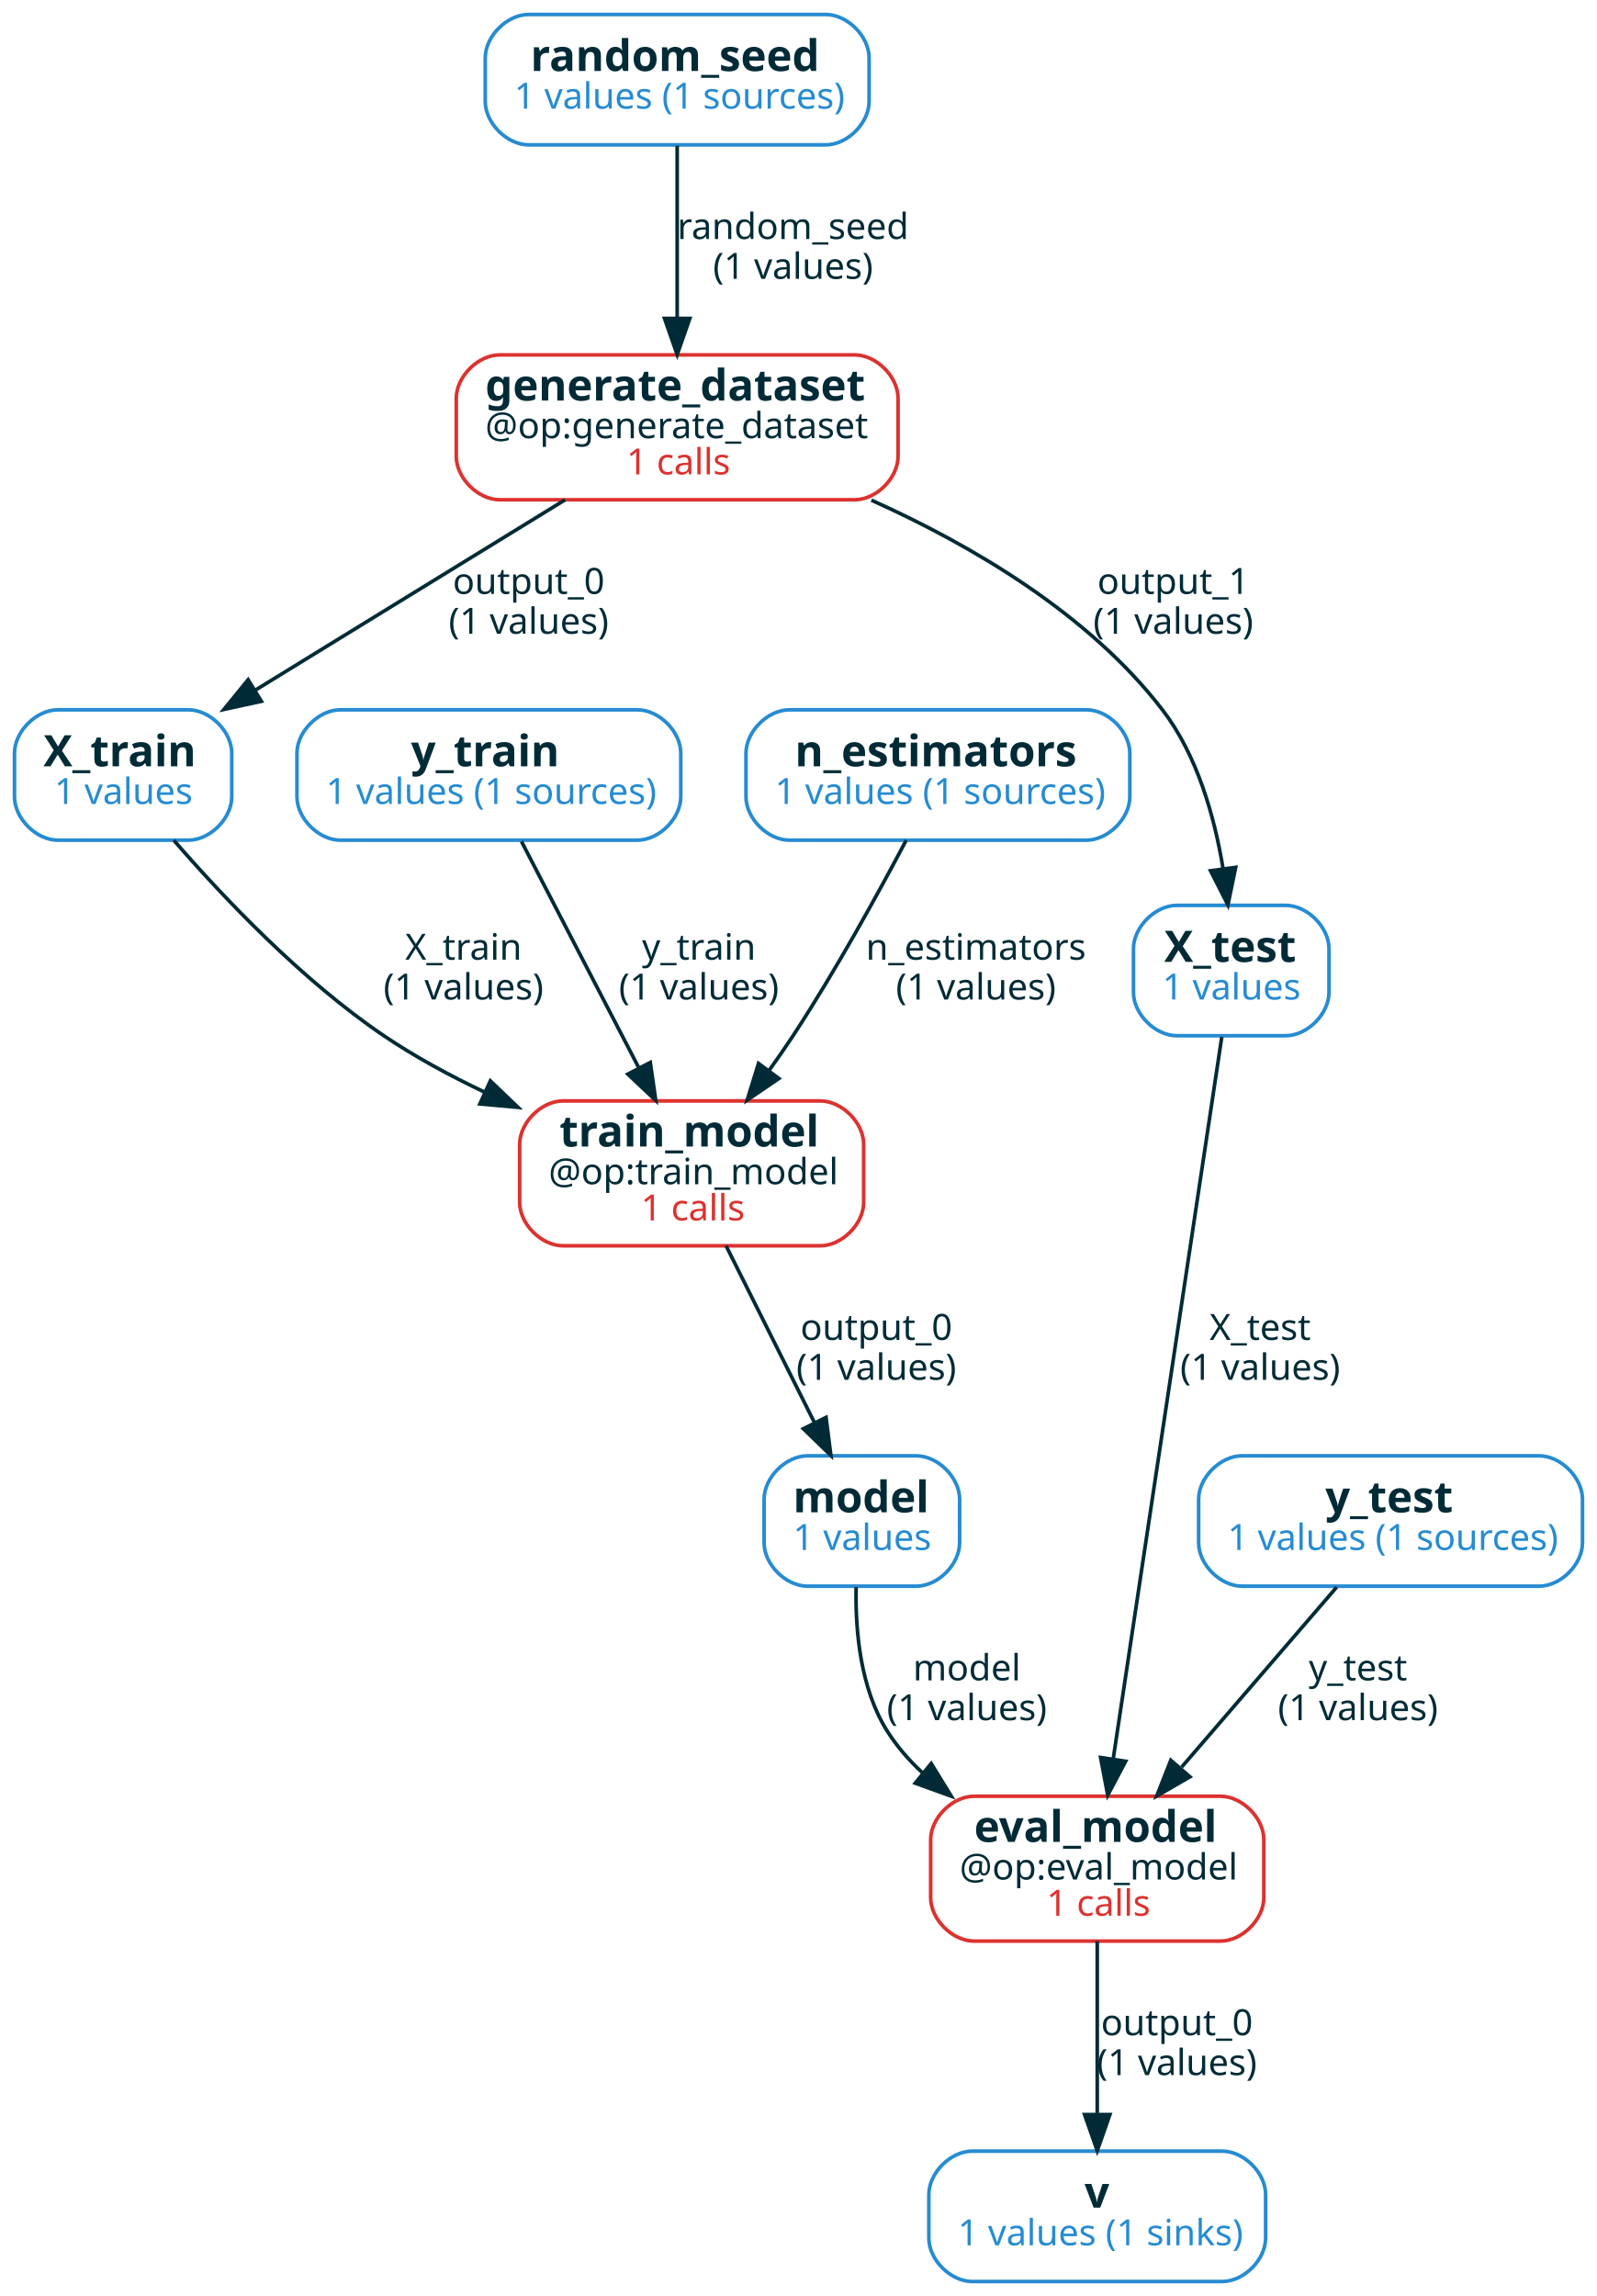
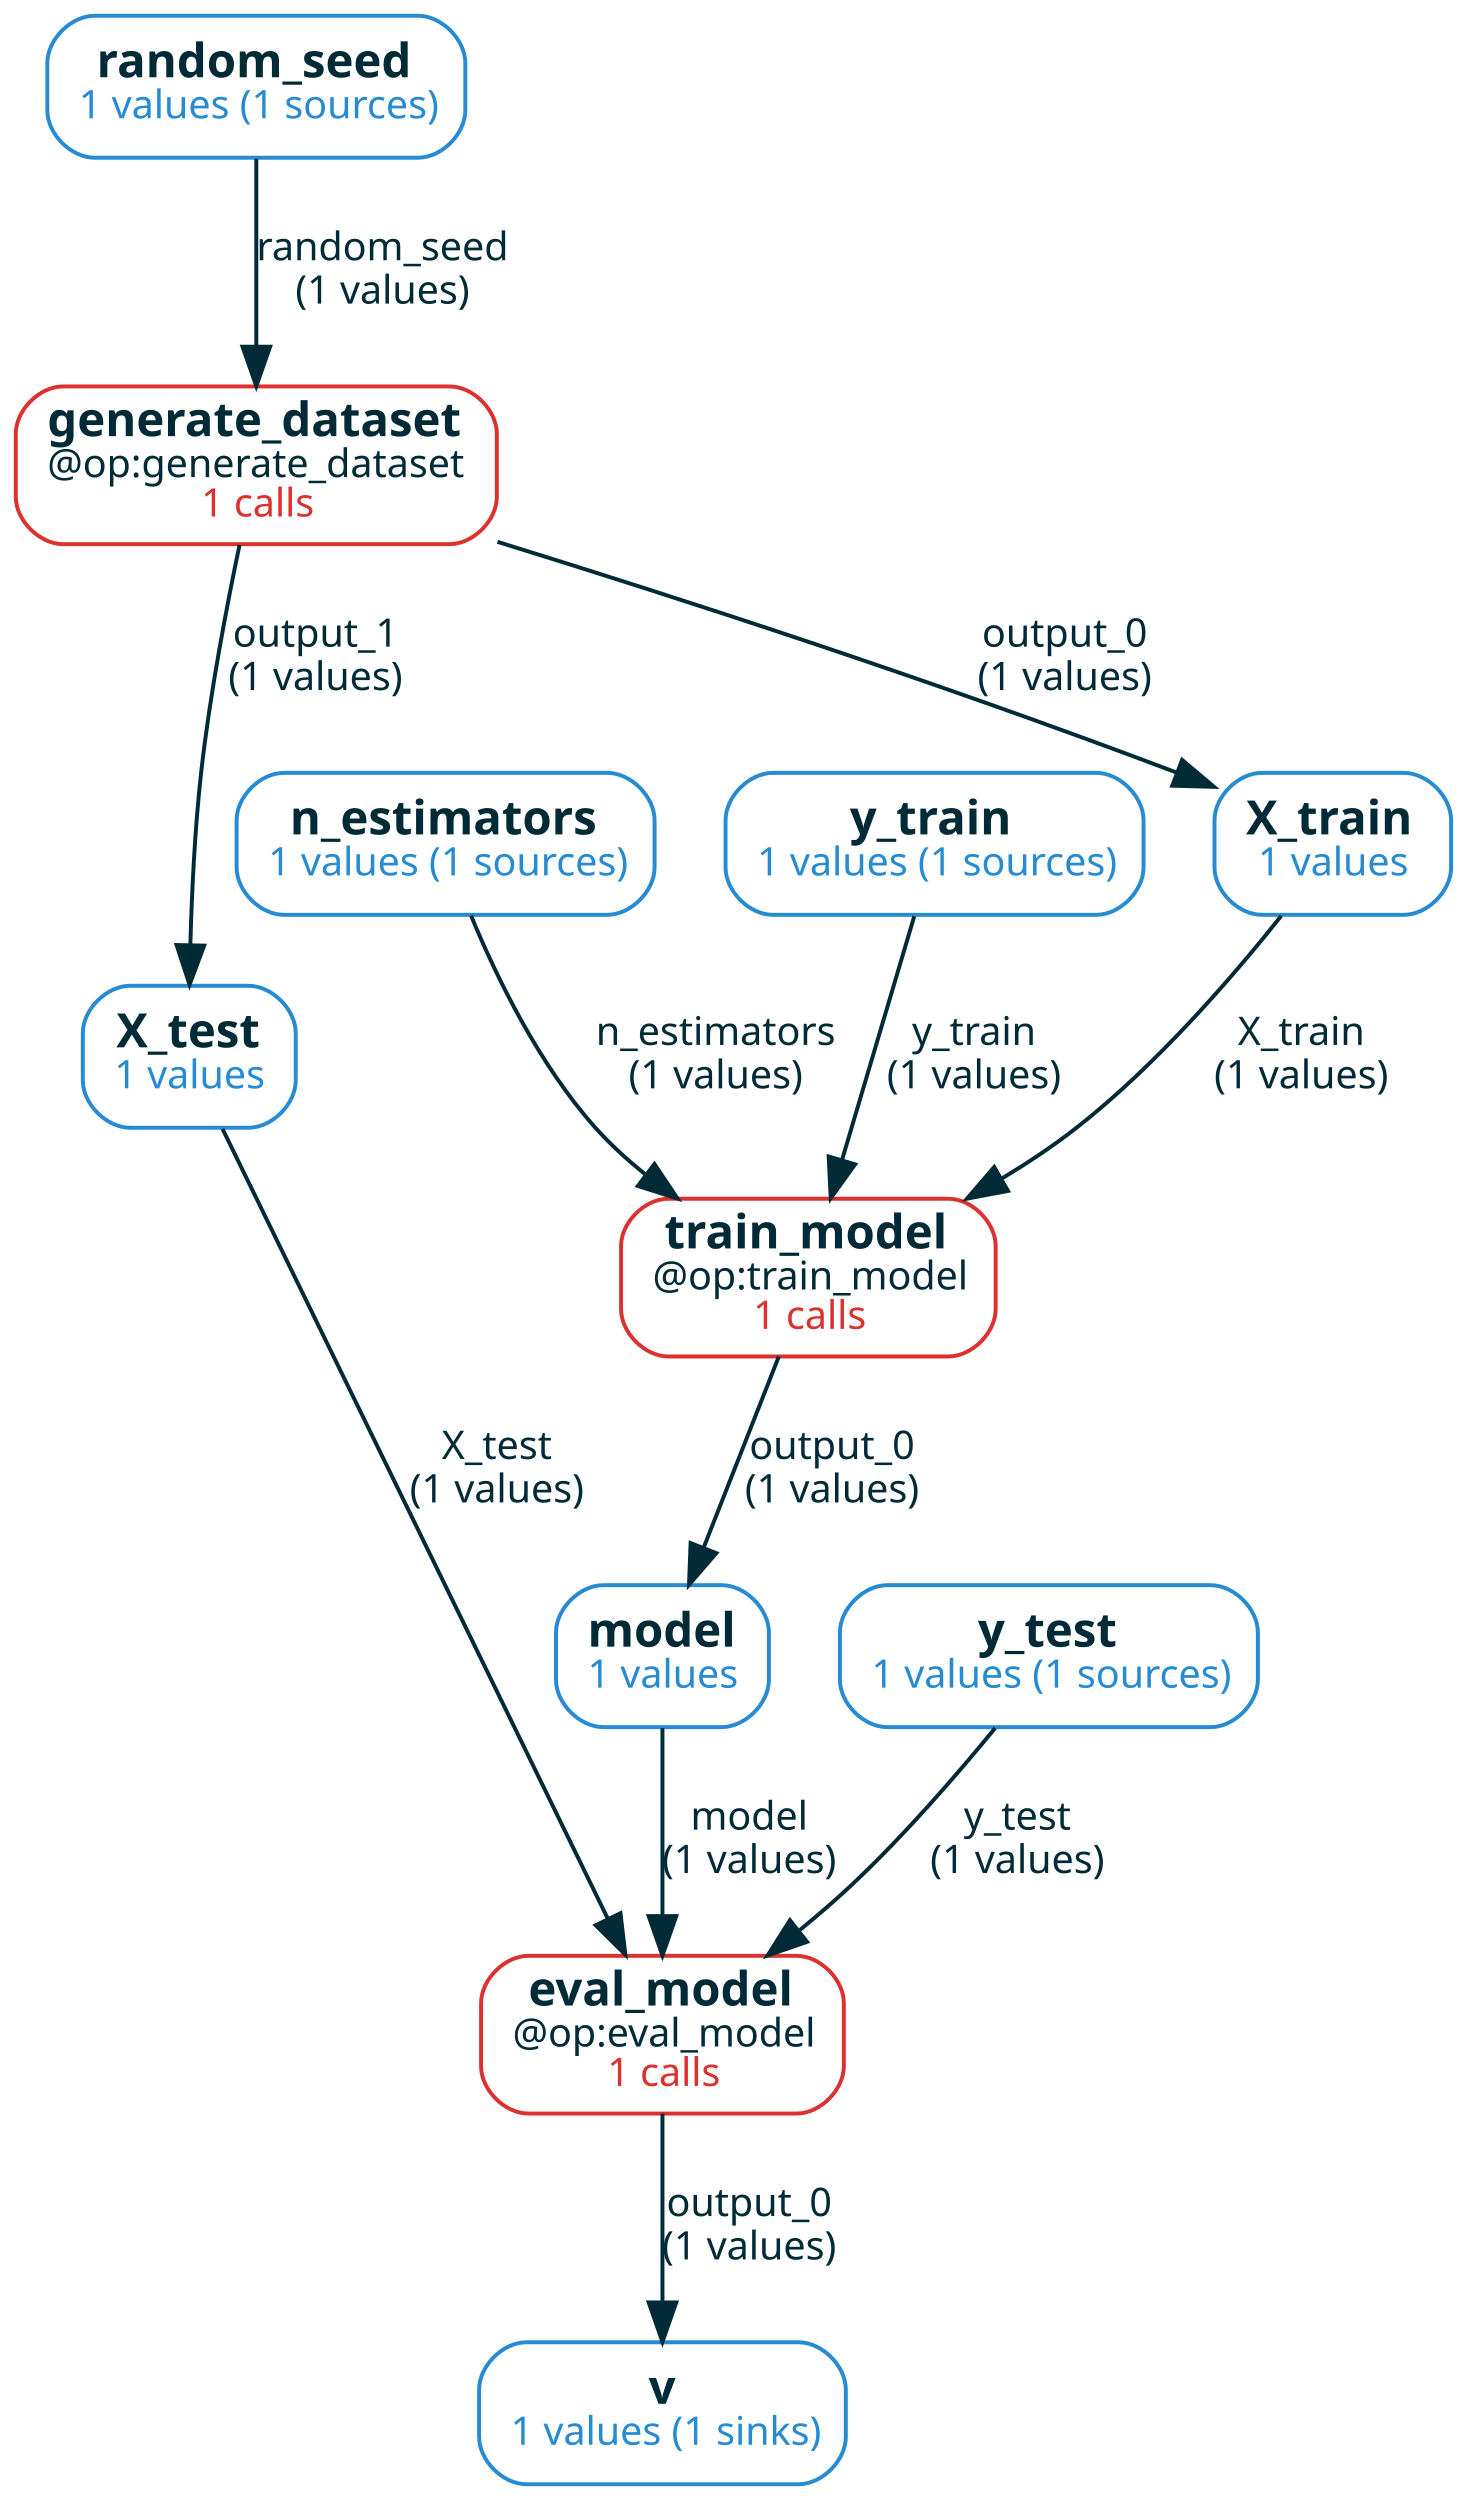
- <svg xmlns="http://www.w3.org/2000/svg" width="441pt" height="634pt" viewBox="0.00 0.00 441.00 634.00">
+ <svg xmlns="http://www.w3.org/2000/svg" width="372pt" height="634pt" viewBox="0.00 0.00 372.00 634.00">
  <g id="graph0" class="graph" transform="scale(1 1) rotate(0) translate(4 630)">
-     <polygon fill="white" stroke="transparent" points="-4,4 -4,-630 437,-630 437,4 -4,4" />
+     <polygon fill="white" stroke="transparent" points="-4,4 -4,-630 368,-630 368,4 -4,4" />
    <g id="node1" class="node">
-       <path fill="none" stroke="#268bd2" d="M172,-434C172,-434 90,-434 90,-434 84,-434 78,-428 78,-422 78,-422 78,-410 78,-410 78,-404 84,-398 90,-398 90,-398 172,-398 172,-398 178,-398 184,-404 184,-410 184,-410 184,-422 184,-422 184,-428 178,-434 172,-434" />
-       <text text-anchor="start" x="109.5" y="-418.4" font-family="RobotoMono" font-weight="bold" font-size="12.00" fill="#002b36">y_train</text>
-       <text text-anchor="start" x="86" y="-408" font-family="RobotoMono" font-size="10.00" fill="#268bd2">1 values (1 sources)</text>
+       <path fill="none" stroke="#268bd2" d="M102,-626C102,-626 20,-626 20,-626 14,-626 8,-620 8,-614 8,-614 8,-602 8,-602 8,-596 14,-590 20,-590 20,-590 102,-590 102,-590 108,-590 114,-596 114,-602 114,-602 114,-614 114,-614 114,-620 108,-626 102,-626" />
+       <text text-anchor="start" x="20.5" y="-610.4" font-family="RobotoMono" font-weight="bold" font-size="12.00" fill="#002b36">random_seed</text>
+       <text text-anchor="start" x="16" y="-600" font-family="RobotoMono" font-size="10.00" fill="#268bd2">1 values (1 sources)</text>
+     </g>
+     <g id="node9" class="node">
+       <path fill="none" stroke="#dc322f" d="M110,-532C110,-532 12,-532 12,-532 6,-532 0,-526 0,-520 0,-520 0,-504 0,-504 0,-498 6,-492 12,-492 12,-492 110,-492 110,-492 116,-492 122,-498 122,-504 122,-504 122,-520 122,-520 122,-526 116,-532 110,-532" />
+       <text text-anchor="start" x="8" y="-519.4" font-family="RobotoMono" font-weight="bold" font-size="12.00" fill="#002b36">generate_dataset</text>
+       <text text-anchor="start" x="8" y="-509" font-family="RobotoMono" font-size="10.00" fill="#002b36">@op:generate_dataset</text>
+       <text text-anchor="start" x="47" y="-499" font-family="RobotoMono" font-size="10.00" fill="#dc322f">1 calls</text>
+     </g>
+     <g id="edge7" class="edge">
+       <path fill="none" stroke="#002b36" d="M61,-589.76C61,-576.5 61,-557.86 61,-542.27" />
+       <polygon fill="#002b36" stroke="#002b36" points="64.5,-542.07 61,-532.07 57.5,-542.07 64.5,-542.07" />
+       <text text-anchor="middle" x="93" y="-564" font-family="RobotoMono" font-size="10.00" fill="#002b36">random_seed</text>
+       <text text-anchor="middle" x="93" y="-553" font-family="RobotoMono" font-size="10.00" fill="#002b36">(1 values)</text>
+     </g>
+     <g id="node2" class="node">
+       <path fill="none" stroke="#268bd2" d="M198.5,-36C198.5,-36 129.5,-36 129.5,-36 123.5,-36 117.5,-30 117.5,-24 117.5,-24 117.5,-12 117.5,-12 117.5,-6 123.5,0 129.5,0 129.5,0 198.5,0 198.5,0 204.5,0 210.5,-6 210.5,-12 210.5,-12 210.5,-24 210.5,-24 210.5,-30 204.5,-36 198.5,-36" />
+       <text text-anchor="start" x="160.5" y="-20.4" font-family="RobotoMono" font-weight="bold" font-size="12.00" fill="#002b36">v</text>
+       <text text-anchor="start" x="125.5" y="-10" font-family="RobotoMono" font-size="10.00" fill="#268bd2">1 values (1 sinks)</text>
+     </g>
+     <g id="node3" class="node">
+       <path fill="none" stroke="#268bd2" d="M352,-434C352,-434 316,-434 316,-434 310,-434 304,-428 304,-422 304,-422 304,-410 304,-410 304,-404 310,-398 316,-398 316,-398 352,-398 352,-398 358,-398 364,-404 364,-410 364,-410 364,-422 364,-422 364,-428 358,-434 352,-434" />
+       <text text-anchor="start" x="312" y="-418.4" font-family="RobotoMono" font-weight="bold" font-size="12.00" fill="#002b36">X_train</text>
+       <text text-anchor="start" x="315" y="-408" font-family="RobotoMono" font-size="10.00" fill="#268bd2">1 values</text>
+     </g>
+     <g id="node11" class="node">
+       <path fill="none" stroke="#dc322f" d="M236.5,-326C236.5,-326 165.5,-326 165.5,-326 159.5,-326 153.5,-320 153.5,-314 153.5,-314 153.5,-298 153.5,-298 153.5,-292 159.5,-286 165.5,-286 165.5,-286 236.5,-286 236.5,-286 242.5,-286 248.5,-292 248.5,-298 248.5,-298 248.5,-314 248.5,-314 248.5,-320 242.5,-326 236.5,-326" />
+       <text text-anchor="start" x="164.5" y="-313.4" font-family="RobotoMono" font-weight="bold" font-size="12.00" fill="#002b36">train_model</text>
+       <text text-anchor="start" x="161.5" y="-303" font-family="RobotoMono" font-size="10.00" fill="#002b36">@op:train_model</text>
+       <text text-anchor="start" x="187" y="-293" font-family="RobotoMono" font-size="10.00" fill="#dc322f">1 calls</text>
+     </g>
+     <g id="edge10" class="edge">
+       <path fill="none" stroke="#002b36" d="M320.92,-397.72C308.67,-382.33 289.27,-359.86 269,-344 263.18,-339.45 256.72,-335.14 250.17,-331.19" />
+       <polygon fill="#002b36" stroke="#002b36" points="251.63,-327.99 241.22,-326.02 248.13,-334.05 251.63,-327.99" />
+       <text text-anchor="middle" x="326" y="-365" font-family="RobotoMono" font-size="10.00" fill="#002b36">X_train</text>
+       <text text-anchor="middle" x="326" y="-354" font-family="RobotoMono" font-size="10.00" fill="#002b36">(1 values)</text>
+     </g>
+     <g id="node4" class="node">
+       <path fill="none" stroke="#268bd2" d="M150,-434C150,-434 68,-434 68,-434 62,-434 56,-428 56,-422 56,-422 56,-410 56,-410 56,-404 62,-398 68,-398 68,-398 150,-398 150,-398 156,-398 162,-404 162,-410 162,-410 162,-422 162,-422 162,-428 156,-434 150,-434" />
+       <text text-anchor="start" x="69.5" y="-418.4" font-family="RobotoMono" font-weight="bold" font-size="12.00" fill="#002b36">n_estimators</text>
+       <text text-anchor="start" x="64" y="-408" font-family="RobotoMono" font-size="10.00" fill="#268bd2">1 values (1 sources)</text>
+     </g>
+     <g id="edge9" class="edge">
+       <path fill="none" stroke="#002b36" d="M115.45,-397.8C121.8,-382.47 132.63,-360.03 147,-344 150.75,-339.82 155.05,-335.88 159.57,-332.24" />
+       <polygon fill="#002b36" stroke="#002b36" points="161.96,-334.82 167.85,-326.02 157.75,-329.23 161.96,-334.82" />
+       <text text-anchor="middle" x="177.5" y="-365" font-family="RobotoMono" font-size="10.00" fill="#002b36">n_estimators</text>
+       <text text-anchor="middle" x="177.5" y="-354" font-family="RobotoMono" font-size="10.00" fill="#002b36">(1 values)</text>
+     </g>
+     <g id="node5" class="node">
+       <path fill="none" stroke="#268bd2" d="M59,-380C59,-380 29,-380 29,-380 23,-380 17,-374 17,-368 17,-368 17,-356 17,-356 17,-350 23,-344 29,-344 29,-344 59,-344 59,-344 65,-344 71,-350 71,-356 71,-356 71,-368 71,-368 71,-374 65,-380 59,-380" />
+       <text text-anchor="start" x="25.5" y="-364.4" font-family="RobotoMono" font-weight="bold" font-size="12.00" fill="#002b36">X_test</text>
+       <text text-anchor="start" x="25" y="-354" font-family="RobotoMono" font-size="10.00" fill="#268bd2">1 values</text>
    </g>
    <g id="node10" class="node">
-       <path fill="none" stroke="#dc322f" d="M222.5,-326C222.5,-326 151.5,-326 151.5,-326 145.5,-326 139.5,-320 139.5,-314 139.5,-314 139.5,-298 139.5,-298 139.5,-292 145.5,-286 151.5,-286 151.5,-286 222.5,-286 222.5,-286 228.5,-286 234.5,-292 234.5,-298 234.5,-298 234.5,-314 234.5,-314 234.5,-320 228.5,-326 222.5,-326" />
-       <text text-anchor="start" x="150.5" y="-313.4" font-family="RobotoMono" font-weight="bold" font-size="12.00" fill="#002b36">train_model</text>
-       <text text-anchor="start" x="147.5" y="-303" font-family="RobotoMono" font-size="10.00" fill="#002b36">@op:train_model</text>
-       <text text-anchor="start" x="173" y="-293" font-family="RobotoMono" font-size="10.00" fill="#dc322f">1 calls</text>
+       <path fill="none" stroke="#dc322f" d="M198,-134C198,-134 130,-134 130,-134 124,-134 118,-128 118,-122 118,-122 118,-106 118,-106 118,-100 124,-94 130,-94 130,-94 198,-94 198,-94 204,-94 210,-100 210,-106 210,-106 210,-122 210,-122 210,-128 204,-134 198,-134" />
+       <text text-anchor="start" x="130" y="-121.4" font-family="RobotoMono" font-weight="bold" font-size="12.00" fill="#002b36">eval_model</text>
+       <text text-anchor="start" x="126" y="-111" font-family="RobotoMono" font-size="10.00" fill="#002b36">@op:eval_model</text>
+       <text text-anchor="start" x="150" y="-101" font-family="RobotoMono" font-size="10.00" fill="#dc322f">1 calls</text>
    </g>
-     <g id="edge10" class="edge">
-       <path fill="none" stroke="#002b36" d="M140,-397.65C148.75,-380.76 162.2,-354.83 172.47,-335.02" />
-       <polygon fill="#002b36" stroke="#002b36" points="175.58,-336.62 177.08,-326.13 169.37,-333.4 175.58,-336.62" />
-       <text text-anchor="middle" x="189" y="-365" font-family="RobotoMono" font-size="10.00" fill="#002b36">y_train</text>
-       <text text-anchor="middle" x="189" y="-354" font-family="RobotoMono" font-size="10.00" fill="#002b36">(1 values)</text>
+     <g id="edge4" class="edge">
+       <path fill="none" stroke="#002b36" d="M52.44,-343.7C72.84,-301.89 124.99,-194.98 150.09,-143.52" />
+       <polygon fill="#002b36" stroke="#002b36" points="153.35,-144.82 154.59,-134.29 147.06,-141.75 153.35,-144.82" />
+       <text text-anchor="middle" x="122" y="-260" font-family="RobotoMono" font-size="10.00" fill="#002b36">X_test</text>
+       <text text-anchor="middle" x="122" y="-249" font-family="RobotoMono" font-size="10.00" fill="#002b36">(1 values)</text>
    </g>
-     <g id="node2" class="node">
-       <path fill="none" stroke="#268bd2" d="M48,-434C48,-434 12,-434 12,-434 6,-434 0,-428 0,-422 0,-422 0,-410 0,-410 0,-404 6,-398 12,-398 12,-398 48,-398 48,-398 54,-398 60,-404 60,-410 60,-410 60,-422 60,-422 60,-428 54,-434 48,-434" />
-       <text text-anchor="start" x="8" y="-418.4" font-family="RobotoMono" font-weight="bold" font-size="12.00" fill="#002b36">X_train</text>
-       <text text-anchor="start" x="11" y="-408" font-family="RobotoMono" font-size="10.00" fill="#268bd2">1 values</text>
-     </g>
-     <g id="edge9" class="edge">
-       <path fill="none" stroke="#002b36" d="M43.99,-397.98C57.54,-382.35 79.31,-359.34 102,-344 110.59,-338.19 120.24,-332.97 129.87,-328.4" />
-       <polygon fill="#002b36" stroke="#002b36" points="131.41,-331.54 139.06,-324.22 128.51,-325.17 131.41,-331.54" />
-       <text text-anchor="middle" x="124" y="-365" font-family="RobotoMono" font-size="10.00" fill="#002b36">X_train</text>
-       <text text-anchor="middle" x="124" y="-354" font-family="RobotoMono" font-size="10.00" fill="#002b36">(1 values)</text>
-     </g>
-     <g id="node3" class="node">
-       <path fill="none" stroke="#268bd2" d="M333.5,-36C333.5,-36 264.5,-36 264.5,-36 258.5,-36 252.5,-30 252.5,-24 252.5,-24 252.5,-12 252.5,-12 252.5,-6 258.5,0 264.5,0 264.5,0 333.5,0 333.5,0 339.5,0 345.5,-6 345.5,-12 345.5,-12 345.5,-24 345.5,-24 345.5,-30 339.5,-36 333.5,-36" />
-       <text text-anchor="start" x="295.5" y="-20.4" font-family="RobotoMono" font-weight="bold" font-size="12.00" fill="#002b36">v</text>
-       <text text-anchor="start" x="260.5" y="-10" font-family="RobotoMono" font-size="10.00" fill="#268bd2">1 values (1 sinks)</text>
-     </g>
-     <g id="node4" class="node">
-       <path fill="none" stroke="#268bd2" d="M224,-626C224,-626 142,-626 142,-626 136,-626 130,-620 130,-614 130,-614 130,-602 130,-602 130,-596 136,-590 142,-590 142,-590 224,-590 224,-590 230,-590 236,-596 236,-602 236,-602 236,-614 236,-614 236,-620 230,-626 224,-626" />
-       <text text-anchor="start" x="142.5" y="-610.4" font-family="RobotoMono" font-weight="bold" font-size="12.00" fill="#002b36">random_seed</text>
-       <text text-anchor="start" x="138" y="-600" font-family="RobotoMono" font-size="10.00" fill="#268bd2">1 values (1 sources)</text>
-     </g>
-     <g id="node11" class="node">
-       <path fill="none" stroke="#dc322f" d="M232,-532C232,-532 134,-532 134,-532 128,-532 122,-526 122,-520 122,-520 122,-504 122,-504 122,-498 128,-492 134,-492 134,-492 232,-492 232,-492 238,-492 244,-498 244,-504 244,-504 244,-520 244,-520 244,-526 238,-532 232,-532" />
-       <text text-anchor="start" x="130" y="-519.4" font-family="RobotoMono" font-weight="bold" font-size="12.00" fill="#002b36">generate_dataset</text>
-       <text text-anchor="start" x="130" y="-509" font-family="RobotoMono" font-size="10.00" fill="#002b36">@op:generate_dataset</text>
-       <text text-anchor="start" x="169" y="-499" font-family="RobotoMono" font-size="10.00" fill="#dc322f">1 calls</text>
-     </g>
-     <g id="edge7" class="edge">
-       <path fill="none" stroke="#002b36" d="M183,-589.76C183,-576.5 183,-557.86 183,-542.27" />
-       <polygon fill="#002b36" stroke="#002b36" points="186.5,-542.07 183,-532.07 179.5,-542.07 186.5,-542.07" />
-       <text text-anchor="middle" x="215" y="-564" font-family="RobotoMono" font-size="10.00" fill="#002b36">random_seed</text>
-       <text text-anchor="middle" x="215" y="-553" font-family="RobotoMono" font-size="10.00" fill="#002b36">(1 values)</text>
-     </g>
-     <g id="node5" class="node">
-       <path fill="none" stroke="#268bd2" d="M351,-380C351,-380 321,-380 321,-380 315,-380 309,-374 309,-368 309,-368 309,-356 309,-356 309,-350 315,-344 321,-344 321,-344 351,-344 351,-344 357,-344 363,-350 363,-356 363,-356 363,-368 363,-368 363,-374 357,-380 351,-380" />
-       <text text-anchor="start" x="317.5" y="-364.4" font-family="RobotoMono" font-weight="bold" font-size="12.00" fill="#002b36">X_test</text>
-       <text text-anchor="start" x="317" y="-354" font-family="RobotoMono" font-size="10.00" fill="#268bd2">1 values</text>
-     </g>
-     <g id="node9" class="node">
-       <path fill="none" stroke="#dc322f" d="M333,-134C333,-134 265,-134 265,-134 259,-134 253,-128 253,-122 253,-122 253,-106 253,-106 253,-100 259,-94 265,-94 265,-94 333,-94 333,-94 339,-94 345,-100 345,-106 345,-106 345,-122 345,-122 345,-128 339,-134 333,-134" />
-       <text text-anchor="start" x="265" y="-121.4" font-family="RobotoMono" font-weight="bold" font-size="12.00" fill="#002b36">eval_model</text>
-       <text text-anchor="start" x="261" y="-111" font-family="RobotoMono" font-size="10.00" fill="#002b36">@op:eval_model</text>
-       <text text-anchor="start" x="285" y="-101" font-family="RobotoMono" font-size="10.00" fill="#dc322f">1 calls</text>
+     <g id="node6" class="node">
+       <path fill="none" stroke="#268bd2" d="M179,-228C179,-228 149,-228 149,-228 143,-228 137,-222 137,-216 137,-216 137,-204 137,-204 137,-198 143,-192 149,-192 149,-192 179,-192 179,-192 185,-192 191,-198 191,-204 191,-204 191,-216 191,-216 191,-222 185,-228 179,-228" />
+       <text text-anchor="start" x="145" y="-212.4" font-family="RobotoMono" font-weight="bold" font-size="12.00" fill="#002b36">model</text>
+       <text text-anchor="start" x="145" y="-202" font-family="RobotoMono" font-size="10.00" fill="#268bd2">1 values</text>
    </g>
    <g id="edge2" class="edge">
-       <path fill="none" stroke="#002b36" d="M333.4,-343.7C327.15,-302.15 311.23,-196.31 303.44,-144.49" />
-       <polygon fill="#002b36" stroke="#002b36" points="306.85,-143.66 301.9,-134.29 299.93,-144.7 306.85,-143.66" />
-       <text text-anchor="middle" x="344" y="-260" font-family="RobotoMono" font-size="10.00" fill="#002b36">X_test</text>
-       <text text-anchor="middle" x="344" y="-249" font-family="RobotoMono" font-size="10.00" fill="#002b36">(1 values)</text>
+       <path fill="none" stroke="#002b36" d="M164,-191.76C164,-178.5 164,-159.86 164,-144.27" />
+       <polygon fill="#002b36" stroke="#002b36" points="167.5,-144.07 164,-134.07 160.5,-144.07 167.5,-144.07" />
+       <text text-anchor="middle" x="186" y="-166" font-family="RobotoMono" font-size="10.00" fill="#002b36">model</text>
+       <text text-anchor="middle" x="186" y="-155" font-family="RobotoMono" font-size="10.00" fill="#002b36">(1 values)</text>
    </g>
-     <g id="node6" class="node">
-       <path fill="none" stroke="#268bd2" d="M296,-434C296,-434 214,-434 214,-434 208,-434 202,-428 202,-422 202,-422 202,-410 202,-410 202,-404 208,-398 214,-398 214,-398 296,-398 296,-398 302,-398 308,-404 308,-410 308,-410 308,-422 308,-422 308,-428 302,-434 296,-434" />
-       <text text-anchor="start" x="215.5" y="-418.4" font-family="RobotoMono" font-weight="bold" font-size="12.00" fill="#002b36">n_estimators</text>
-       <text text-anchor="start" x="210" y="-408" font-family="RobotoMono" font-size="10.00" fill="#268bd2">1 values (1 sources)</text>
+     <g id="node7" class="node">
+       <path fill="none" stroke="#268bd2" d="M274,-434C274,-434 192,-434 192,-434 186,-434 180,-428 180,-422 180,-422 180,-410 180,-410 180,-404 186,-398 192,-398 192,-398 274,-398 274,-398 280,-398 286,-404 286,-410 286,-410 286,-422 286,-422 286,-428 280,-434 274,-434" />
+       <text text-anchor="start" x="211.5" y="-418.4" font-family="RobotoMono" font-weight="bold" font-size="12.00" fill="#002b36">y_train</text>
+       <text text-anchor="start" x="188" y="-408" font-family="RobotoMono" font-size="10.00" fill="#268bd2">1 values (1 sources)</text>
    </g>
    <g id="edge11" class="edge">
-       <path fill="none" stroke="#002b36" d="M246.25,-397.98C238.53,-383.36 226.72,-361.86 215,-344 212.93,-340.85 210.69,-337.62 208.4,-334.44" />
-       <polygon fill="#002b36" stroke="#002b36" points="211.09,-332.19 202.33,-326.23 205.46,-336.35 211.09,-332.19" />
-       <text text-anchor="middle" x="265.5" y="-365" font-family="RobotoMono" font-size="10.00" fill="#002b36">n_estimators</text>
-       <text text-anchor="middle" x="265.5" y="-354" font-family="RobotoMono" font-size="10.00" fill="#002b36">(1 values)</text>
+       <path fill="none" stroke="#002b36" d="M227.86,-397.65C222.92,-380.99 215.38,-355.53 209.54,-335.83" />
+       <polygon fill="#002b36" stroke="#002b36" points="212.86,-334.72 206.67,-326.13 206.15,-336.71 212.86,-334.72" />
+       <text text-anchor="middle" x="243" y="-365" font-family="RobotoMono" font-size="10.00" fill="#002b36">y_train</text>
+       <text text-anchor="middle" x="243" y="-354" font-family="RobotoMono" font-size="10.00" fill="#002b36">(1 values)</text>
    </g>
-     <g id="node7" class="node">
-       <path fill="none" stroke="#268bd2" d="M421,-228C421,-228 339,-228 339,-228 333,-228 327,-222 327,-216 327,-216 327,-204 327,-204 327,-198 333,-192 339,-192 339,-192 421,-192 421,-192 427,-192 433,-198 433,-204 433,-204 433,-216 433,-216 433,-222 427,-228 421,-228" />
-       <text text-anchor="start" x="362" y="-212.4" font-family="RobotoMono" font-weight="bold" font-size="12.00" fill="#002b36">y_test</text>
-       <text text-anchor="start" x="335" y="-202" font-family="RobotoMono" font-size="10.00" fill="#268bd2">1 values (1 sources)</text>
+     <g id="node8" class="node">
+       <path fill="none" stroke="#268bd2" d="M303,-228C303,-228 221,-228 221,-228 215,-228 209,-222 209,-216 209,-216 209,-204 209,-204 209,-198 215,-192 221,-192 221,-192 303,-192 303,-192 309,-192 315,-198 315,-204 315,-204 315,-216 315,-216 315,-222 309,-228 303,-228" />
+       <text text-anchor="start" x="244" y="-212.4" font-family="RobotoMono" font-weight="bold" font-size="12.00" fill="#002b36">y_test</text>
+       <text text-anchor="start" x="217" y="-202" font-family="RobotoMono" font-size="10.00" fill="#268bd2">1 values (1 sources)</text>
    </g>
    <g id="edge3" class="edge">
-       <path fill="none" stroke="#002b36" d="M365.14,-191.76C353.16,-177.86 336.1,-158.06 322.31,-142.05" />
-       <polygon fill="#002b36" stroke="#002b36" points="324.61,-139.36 315.43,-134.07 319.31,-143.93 324.61,-139.36" />
-       <text text-anchor="middle" x="371" y="-166" font-family="RobotoMono" font-size="10.00" fill="#002b36">y_test</text>
-       <text text-anchor="middle" x="371" y="-155" font-family="RobotoMono" font-size="10.00" fill="#002b36">(1 values)</text>
+       <path fill="none" stroke="#002b36" d="M248.37,-191.76C238.74,-180.02 225.25,-164.43 212,-152 207.88,-148.13 203.37,-144.25 198.82,-140.54" />
+       <polygon fill="#002b36" stroke="#002b36" points="200.67,-137.55 190.66,-134.09 196.33,-143.04 200.67,-137.55" />
+       <text text-anchor="middle" x="254" y="-166" font-family="RobotoMono" font-size="10.00" fill="#002b36">y_test</text>
+       <text text-anchor="middle" x="254" y="-155" font-family="RobotoMono" font-size="10.00" fill="#002b36">(1 values)</text>
    </g>
-     <g id="node8" class="node">
-       <path fill="none" stroke="#268bd2" d="M249,-228C249,-228 219,-228 219,-228 213,-228 207,-222 207,-216 207,-216 207,-204 207,-204 207,-198 213,-192 219,-192 219,-192 249,-192 249,-192 255,-192 261,-198 261,-204 261,-204 261,-216 261,-216 261,-222 255,-228 249,-228" />
-       <text text-anchor="start" x="215" y="-212.4" font-family="RobotoMono" font-weight="bold" font-size="12.00" fill="#002b36">model</text>
-       <text text-anchor="start" x="215" y="-202" font-family="RobotoMono" font-size="10.00" fill="#268bd2">1 values</text>
+     <g id="edge6" class="edge">
+       <path fill="none" stroke="#002b36" d="M122.15,-492.59C167.46,-478.56 230.79,-458.13 294.48,-434.04" />
+       <polygon fill="#002b36" stroke="#002b36" points="295.78,-437.29 303.88,-430.46 293.29,-430.75 295.78,-437.29" />
+       <text text-anchor="middle" x="266" y="-466" font-family="RobotoMono" font-size="10.00" fill="#002b36">output_0</text>
+       <text text-anchor="middle" x="266" y="-455" font-family="RobotoMono" font-size="10.00" fill="#002b36">(1 values)</text>
    </g>
-     <g id="edge4" class="edge">
-       <path fill="none" stroke="#002b36" d="M232.42,-191.77C232.16,-179.75 233.56,-163.81 241,-152 243.65,-147.8 246.96,-143.99 250.66,-140.55" />
-       <polygon fill="#002b36" stroke="#002b36" points="253.15,-143.04 258.7,-134.01 248.73,-137.61 253.15,-143.04" />
-       <text text-anchor="middle" x="263" y="-166" font-family="RobotoMono" font-size="10.00" fill="#002b36">model</text>
-       <text text-anchor="middle" x="263" y="-155" font-family="RobotoMono" font-size="10.00" fill="#002b36">(1 values)</text>
+     <g id="edge5" class="edge">
+       <path fill="none" stroke="#002b36" d="M56.75,-491.81C53.5,-476.29 49.21,-453.85 47,-434 45.41,-419.73 44.64,-403.75 44.28,-390.58" />
+       <polygon fill="#002b36" stroke="#002b36" points="47.78,-390.19 44.07,-380.27 40.78,-390.34 47.78,-390.19" />
+       <text text-anchor="middle" x="76" y="-466" font-family="RobotoMono" font-size="10.00" fill="#002b36">output_1</text>
+       <text text-anchor="middle" x="76" y="-455" font-family="RobotoMono" font-size="10.00" fill="#002b36">(1 values)</text>
    </g>
    <g id="edge1" class="edge">
-       <path fill="none" stroke="#002b36" d="M299,-93.98C299,-80.34 299,-61.75 299,-46.5" />
-       <polygon fill="#002b36" stroke="#002b36" points="302.5,-46.1 299,-36.1 295.5,-46.1 302.5,-46.1" />
-       <text text-anchor="middle" x="321" y="-68" font-family="RobotoMono" font-size="10.00" fill="#002b36">output_0</text>
-       <text text-anchor="middle" x="321" y="-57" font-family="RobotoMono" font-size="10.00" fill="#002b36">(1 values)</text>
+       <path fill="none" stroke="#002b36" d="M164,-93.98C164,-80.34 164,-61.75 164,-46.5" />
+       <polygon fill="#002b36" stroke="#002b36" points="167.5,-46.1 164,-36.1 160.5,-46.1 167.5,-46.1" />
+       <text text-anchor="middle" x="186" y="-68" font-family="RobotoMono" font-size="10.00" fill="#002b36">output_0</text>
+       <text text-anchor="middle" x="186" y="-57" font-family="RobotoMono" font-size="10.00" fill="#002b36">(1 values)</text>
    </g>
    <g id="edge8" class="edge">
-       <path fill="none" stroke="#002b36" d="M196.51,-285.98C203.53,-271.94 213.17,-252.66 220.91,-237.17" />
-       <polygon fill="#002b36" stroke="#002b36" points="224.11,-238.61 225.45,-228.1 217.85,-235.48 224.11,-238.61" />
-       <text text-anchor="middle" x="238" y="-260" font-family="RobotoMono" font-size="10.00" fill="#002b36">output_0</text>
-       <text text-anchor="middle" x="238" y="-249" font-family="RobotoMono" font-size="10.00" fill="#002b36">(1 values)</text>
-     </g>
-     <g id="edge6" class="edge">
-       <path fill="none" stroke="#002b36" d="M152.04,-491.98C127.36,-476.81 92.73,-455.54 66.66,-439.52" />
-       <polygon fill="#002b36" stroke="#002b36" points="68.18,-436.35 57.83,-434.1 64.52,-442.31 68.18,-436.35" />
-       <text text-anchor="middle" x="142" y="-466" font-family="RobotoMono" font-size="10.00" fill="#002b36">output_0</text>
-       <text text-anchor="middle" x="142" y="-455" font-family="RobotoMono" font-size="10.00" fill="#002b36">(1 values)</text>
-     </g>
-     <g id="edge5" class="edge">
-       <path fill="none" stroke="#002b36" d="M236.63,-491.89C264.39,-479.42 296.64,-460.48 317,-434 326.61,-421.5 331.36,-404.54 333.72,-390.32" />
-       <polygon fill="#002b36" stroke="#002b36" points="337.23,-390.49 335.09,-380.11 330.29,-389.56 337.23,-390.49" />
-       <text text-anchor="middle" x="320" y="-466" font-family="RobotoMono" font-size="10.00" fill="#002b36">output_1</text>
-       <text text-anchor="middle" x="320" y="-455" font-family="RobotoMono" font-size="10.00" fill="#002b36">(1 values)</text>
+       <path fill="none" stroke="#002b36" d="M193.51,-285.98C188.04,-272.07 180.54,-253.03 174.48,-237.61" />
+       <polygon fill="#002b36" stroke="#002b36" points="177.65,-236.12 170.73,-228.1 171.14,-238.68 177.65,-236.12" />
+       <text text-anchor="middle" x="207" y="-260" font-family="RobotoMono" font-size="10.00" fill="#002b36">output_0</text>
+       <text text-anchor="middle" x="207" y="-249" font-family="RobotoMono" font-size="10.00" fill="#002b36">(1 values)</text>
    </g>
  </g>
</svg>
